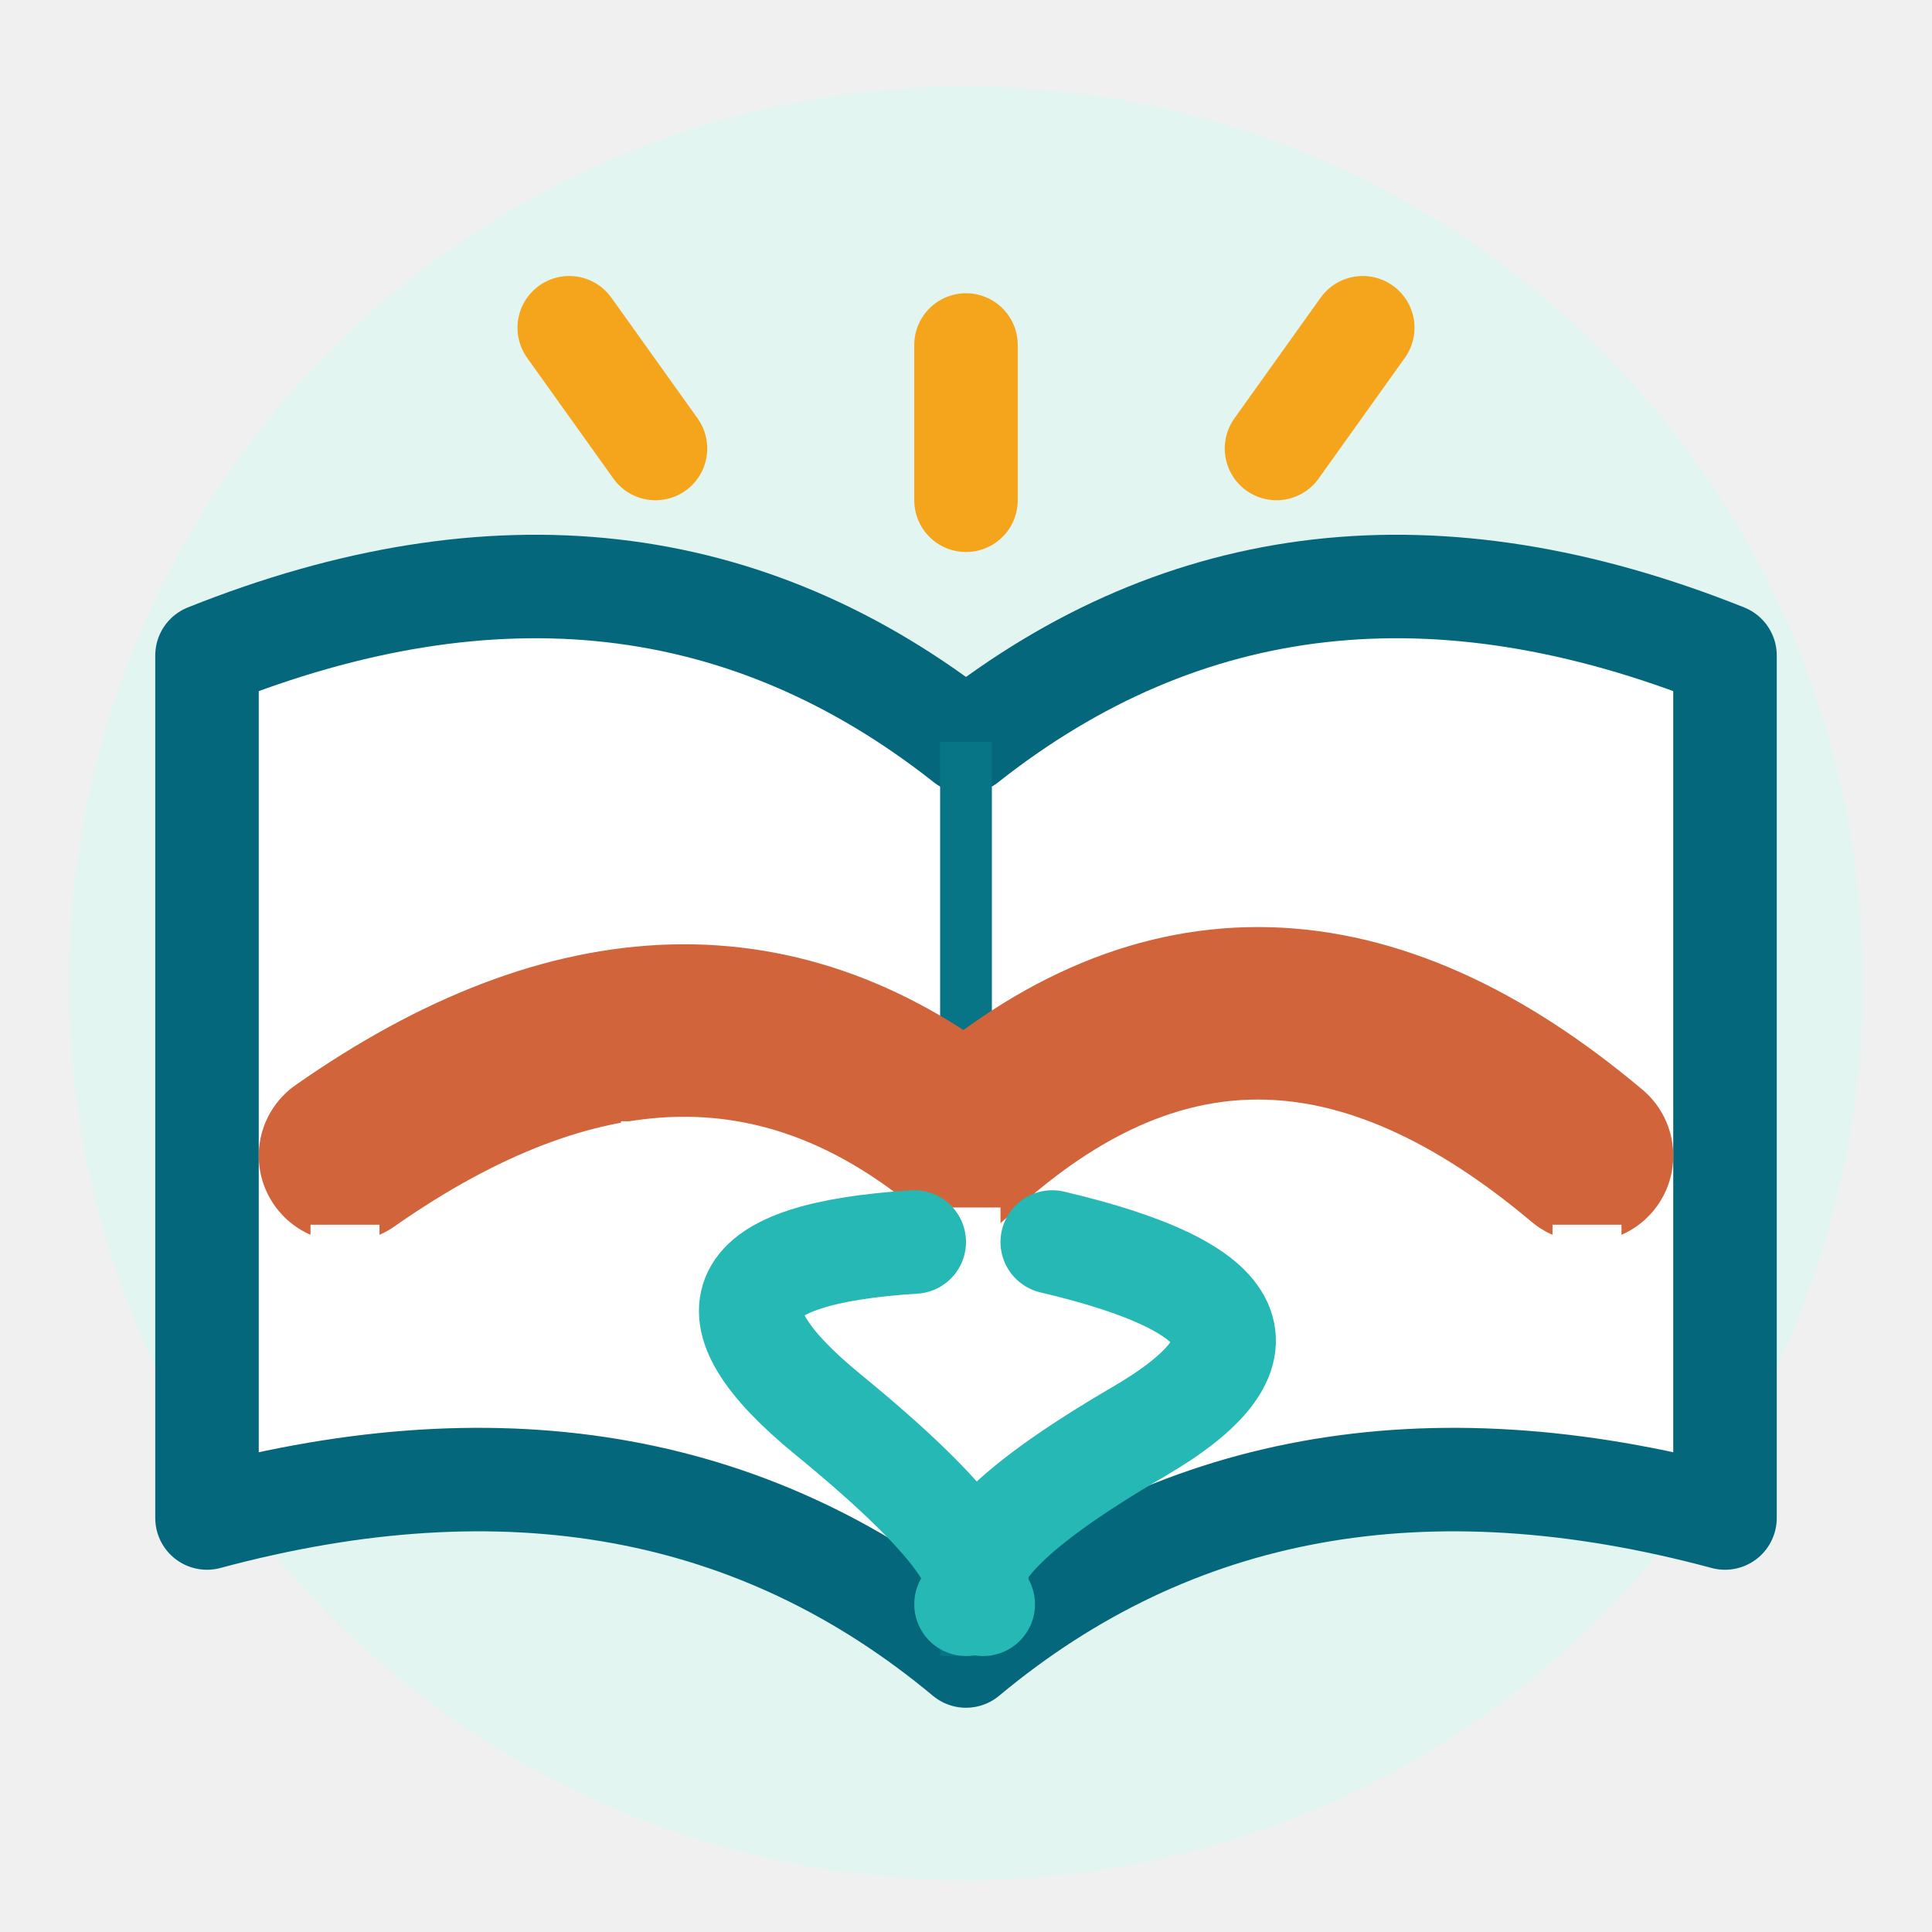
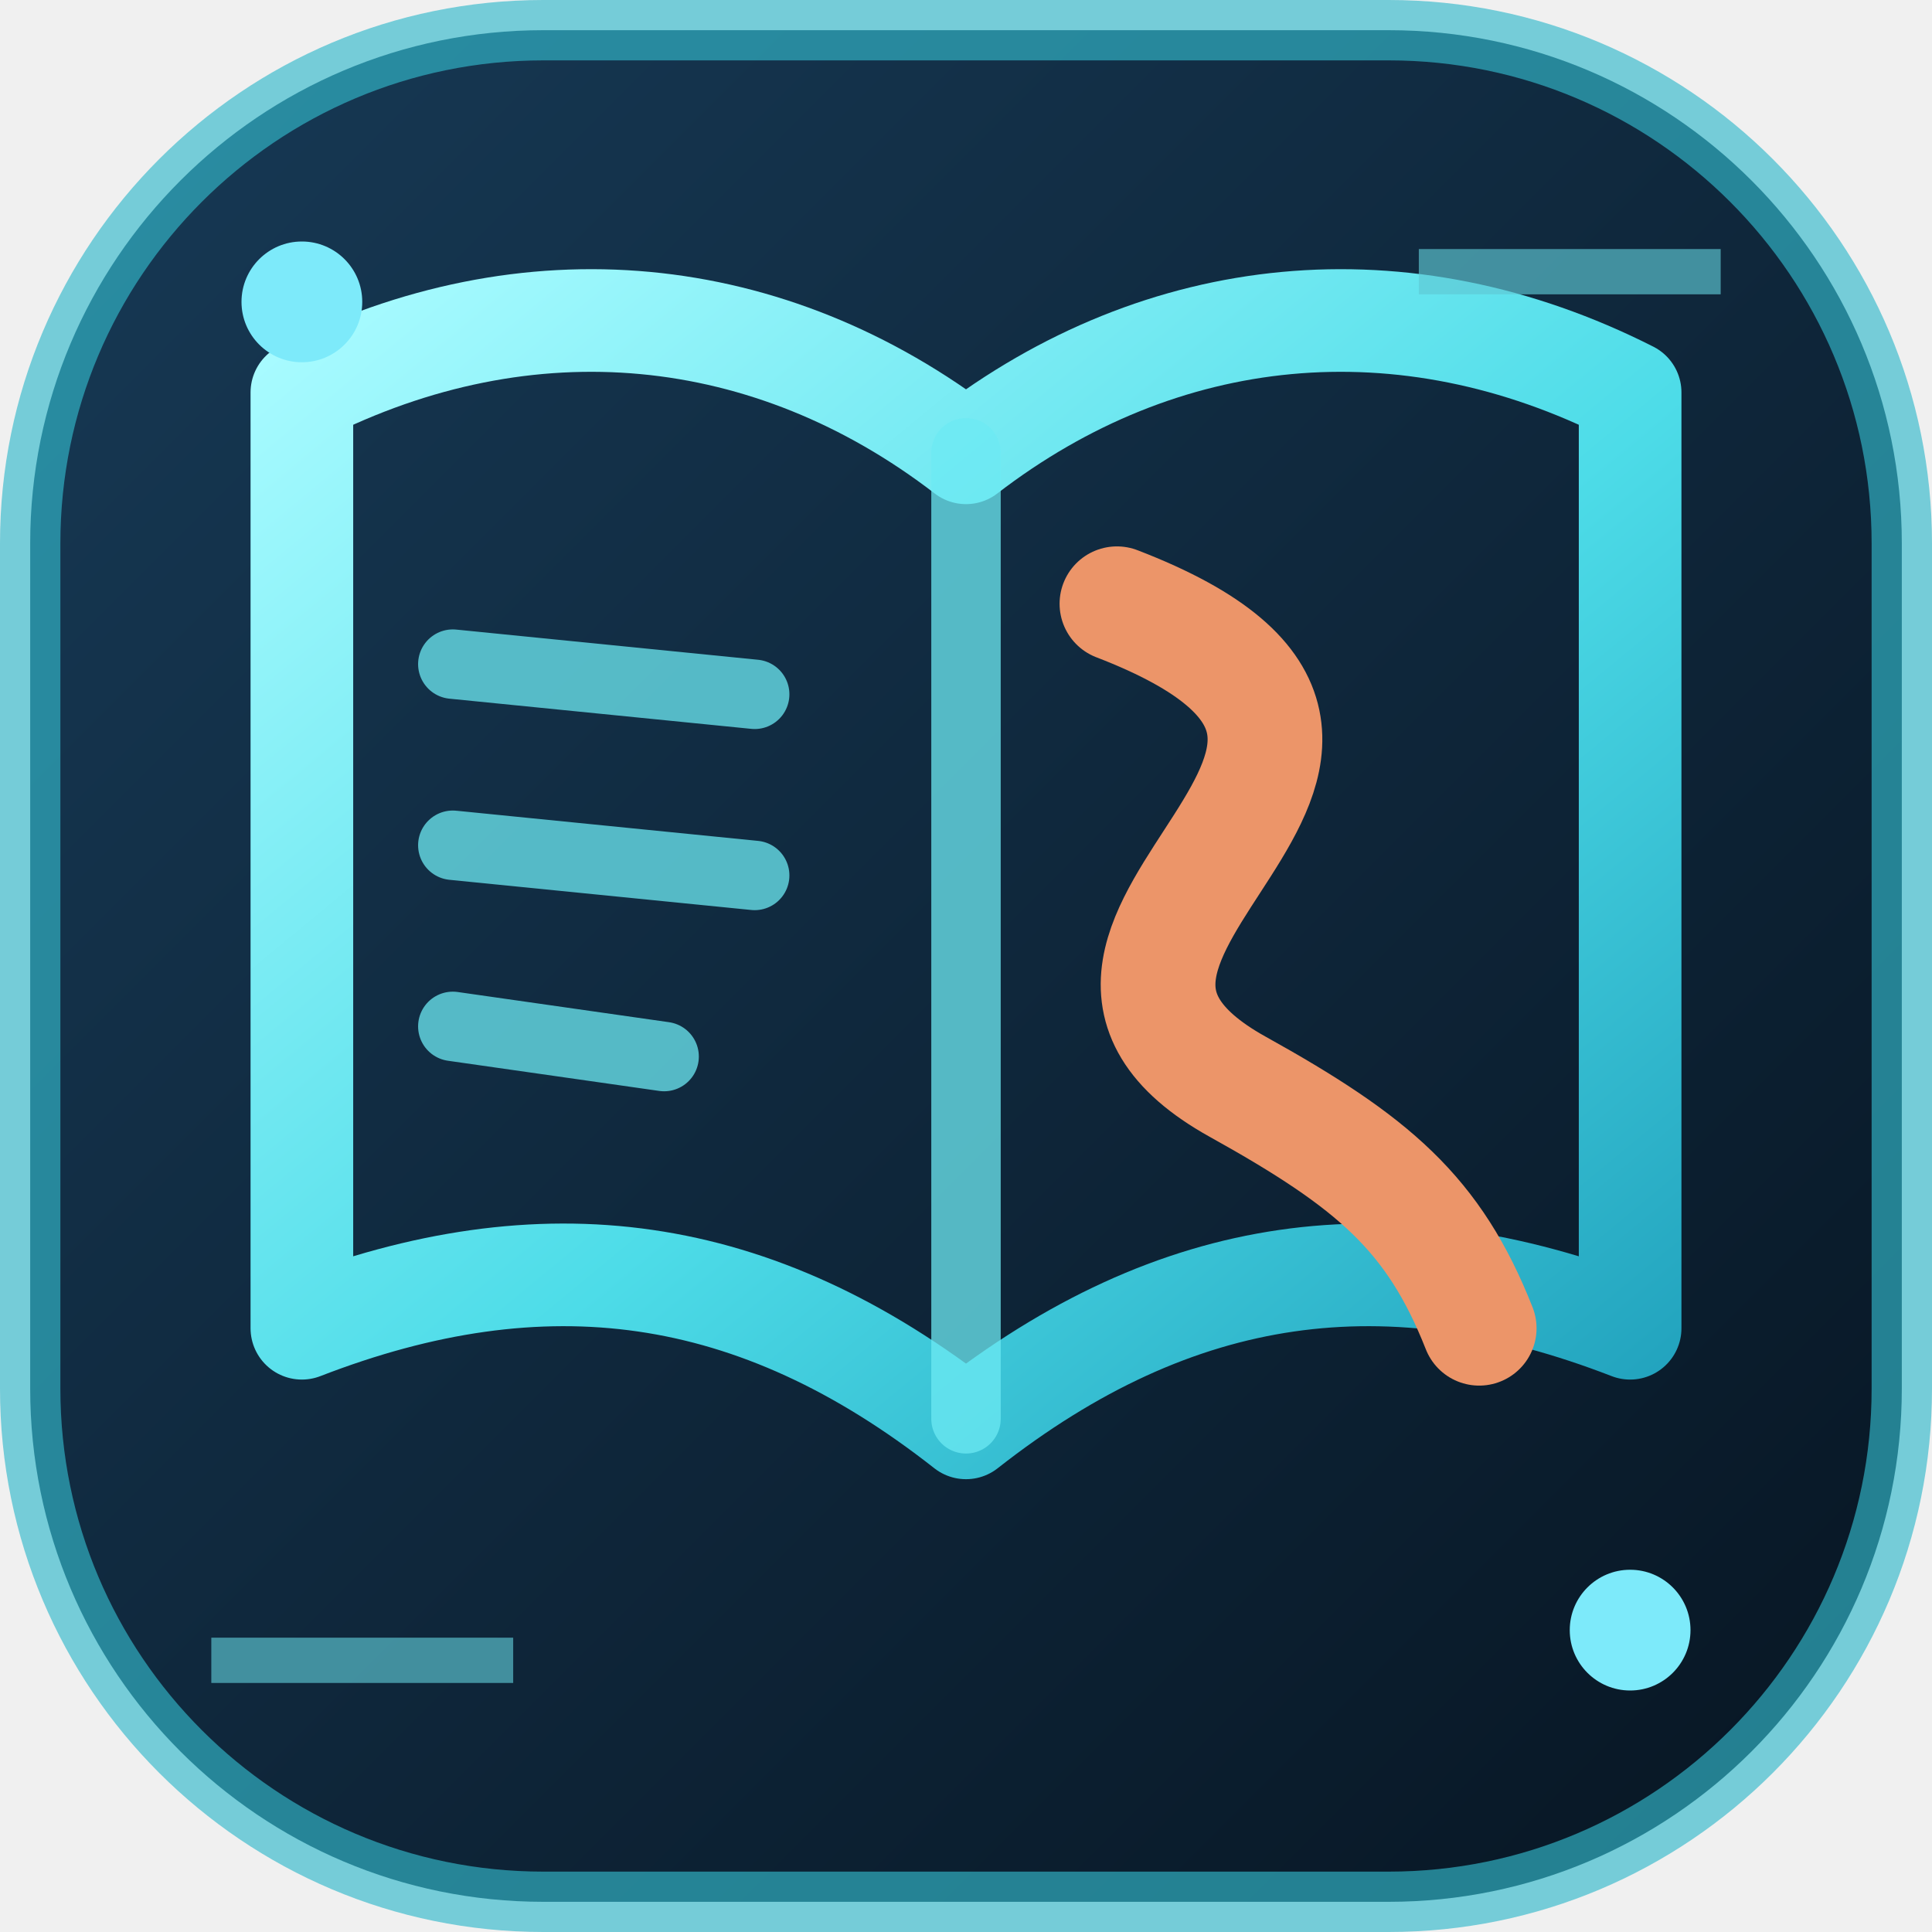
- <svg xmlns="http://www.w3.org/2000/svg" viewBox="0 0 112 112">
-   <circle cx="56" cy="57" r="52" fill="#e2f5f1" />
-   <path d="M56 20v9M38 26l-5-7M74 26l5-7" stroke="#f4a51c" stroke-width="6" stroke-linecap="round" />
-   <path d="M12 38Q37 28 56 43Q75 28 100 38v50Q74 81 56 96Q38 81 12 88Z" fill="#fff" stroke="#05677b" stroke-width="6" stroke-linejoin="round" />
-   <path d="M56 43v53" stroke="#087586" stroke-width="3" />
-   <path d="M20 67Q40 53 56 66Q73 51 92 67" fill="none" stroke="#d1643a" stroke-width="10" stroke-linecap="round" />
-   <path d="M20 71v8M38 65v12M56 70v17M75 65v13M92 71v8" stroke="#fff" stroke-width="4" />
-   <path d="M53 72Q37 73 48 82T56 93M61 72Q78 76 66 83T57 93" fill="none" stroke="#25b8b4" stroke-width="6" stroke-linecap="round" />
+ <svg xmlns="http://www.w3.org/2000/svg" viewBox="0 0 64 64" width="64" height="64" role="img" aria-label="Bermejo Accesible: libro y río">
+   <defs>
+     <linearGradient id="f" x1="0" y1="0" x2="1" y2="1">
+       <stop stop-color="#173a56" />
+       <stop offset="1" stop-color="#071522" />
+     </linearGradient>
+     <linearGradient id="b" x1="0" y1="0" x2="1" y2="1">
+       <stop stop-color="#a8fbff" />
+       <stop offset=".55" stop-color="#4ddce8" />
+       <stop offset="1" stop-color="#21a2bd" />
+     </linearGradient>
+   </defs>
+   <rect x="1" y="1" width="62" height="62" rx="17" fill="url(#f)" stroke="#33b8cb" stroke-opacity=".65" stroke-width="2" />
+   <path d="M32 15c-6.5-5-14.5-5.8-22-2v31c8-3.1 15-2.2 22 3.3 7-5.5 14-6.4 22-3.3V13c-7.5-3.8-15.5-3-22 2Z" fill="none" stroke="url(#b)" stroke-width="3.4" stroke-linejoin="round" />
+   <path d="M32 15v32M15 22l10 1M15 28l10 1M15 34l7 1" stroke="#6ceaf3" stroke-width="2.3" fill="none" stroke-linecap="round" opacity=".75" />
+   <path d="M37 20c13 5-5 11 4 16 4.5 2.5 6.5 4.2 8 8" stroke="#ec9569" stroke-width="3.8" fill="none" stroke-linecap="round" />
+   <circle cx="10" cy="10" r="2" fill="#7deafa" />
+   <circle cx="54" cy="54" r="2" fill="#7deafa" />
+   <path d="M7 55h10M47 9h10" stroke="#5ec7d4" stroke-width="1.5" opacity=".65" />
</svg>
